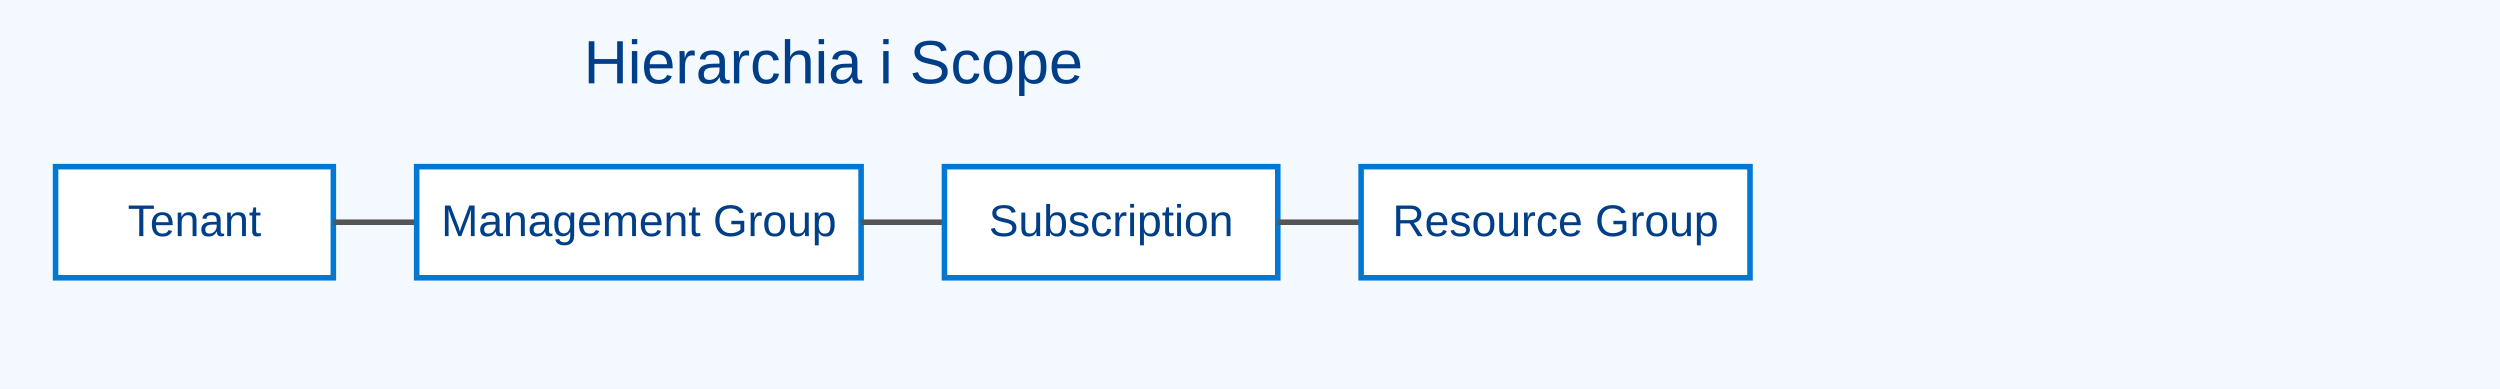
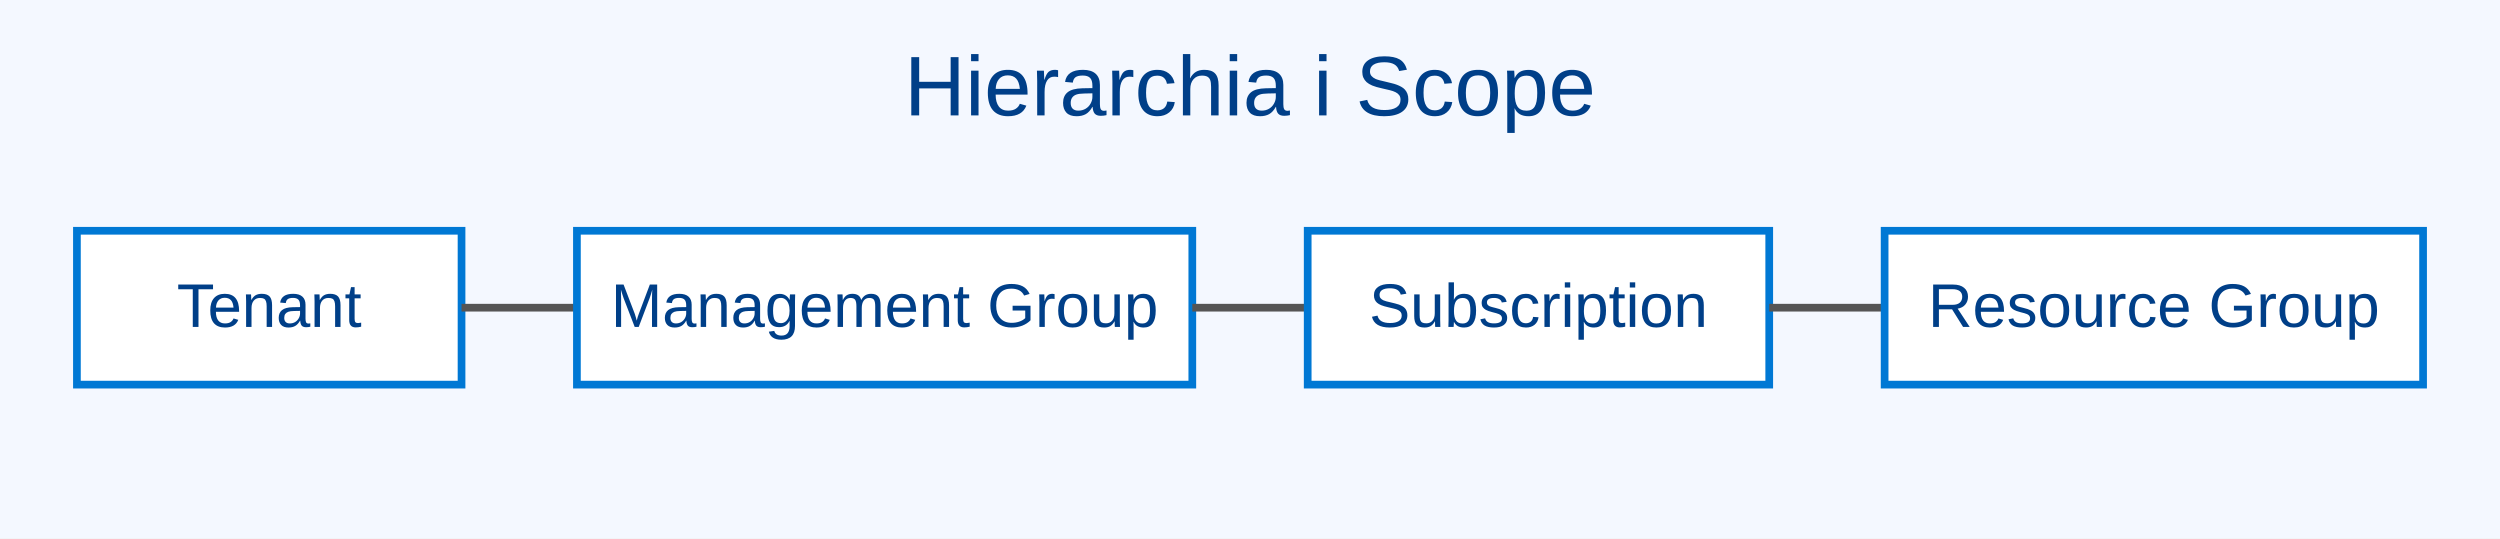
- <svg xmlns="http://www.w3.org/2000/svg" width="900" height="140">
-   <rect width="900" height="140" fill="#f4f8ff" />
-   <text x="300" y="30" font-size="22" font-family="Arial" fill="#003f88" text-anchor="middle">Hierarchia i Scope</text>
+ <svg xmlns="http://www.w3.org/2000/svg" width="650" height="140">
+   <rect width="650" height="140" fill="#f4f8ff" />
+   <text x="325" y="30" font-size="22" font-family="Arial" fill="#003f88" text-anchor="middle">Hierarchia i Scope</text>
  <g font-family="Arial" font-size="16" fill="#003f88" text-anchor="middle">
    <rect x="20" y="60" width="100" height="40" fill="#fff" stroke="#0078d4" stroke-width="2" />
    <text x="70" y="85">Tenant</text>
    <line x1="120" y1="80" x2="150" y2="80" stroke="#555" stroke-width="2" />
    <rect x="150" y="60" width="160" height="40" fill="#fff" stroke="#0078d4" stroke-width="2" />
    <text x="230" y="85">Management Group</text>
    <line x1="310" y1="80" x2="340" y2="80" stroke="#555" stroke-width="2" />
    <rect x="340" y="60" width="120" height="40" fill="#fff" stroke="#0078d4" stroke-width="2" />
    <text x="400" y="85">Subscription</text>
    <line x1="460" y1="80" x2="490" y2="80" stroke="#555" stroke-width="2" />
    <rect x="490" y="60" width="140" height="40" fill="#fff" stroke="#0078d4" stroke-width="2" />
    <text x="560" y="85">Resource Group</text>
  </g>
</svg>
